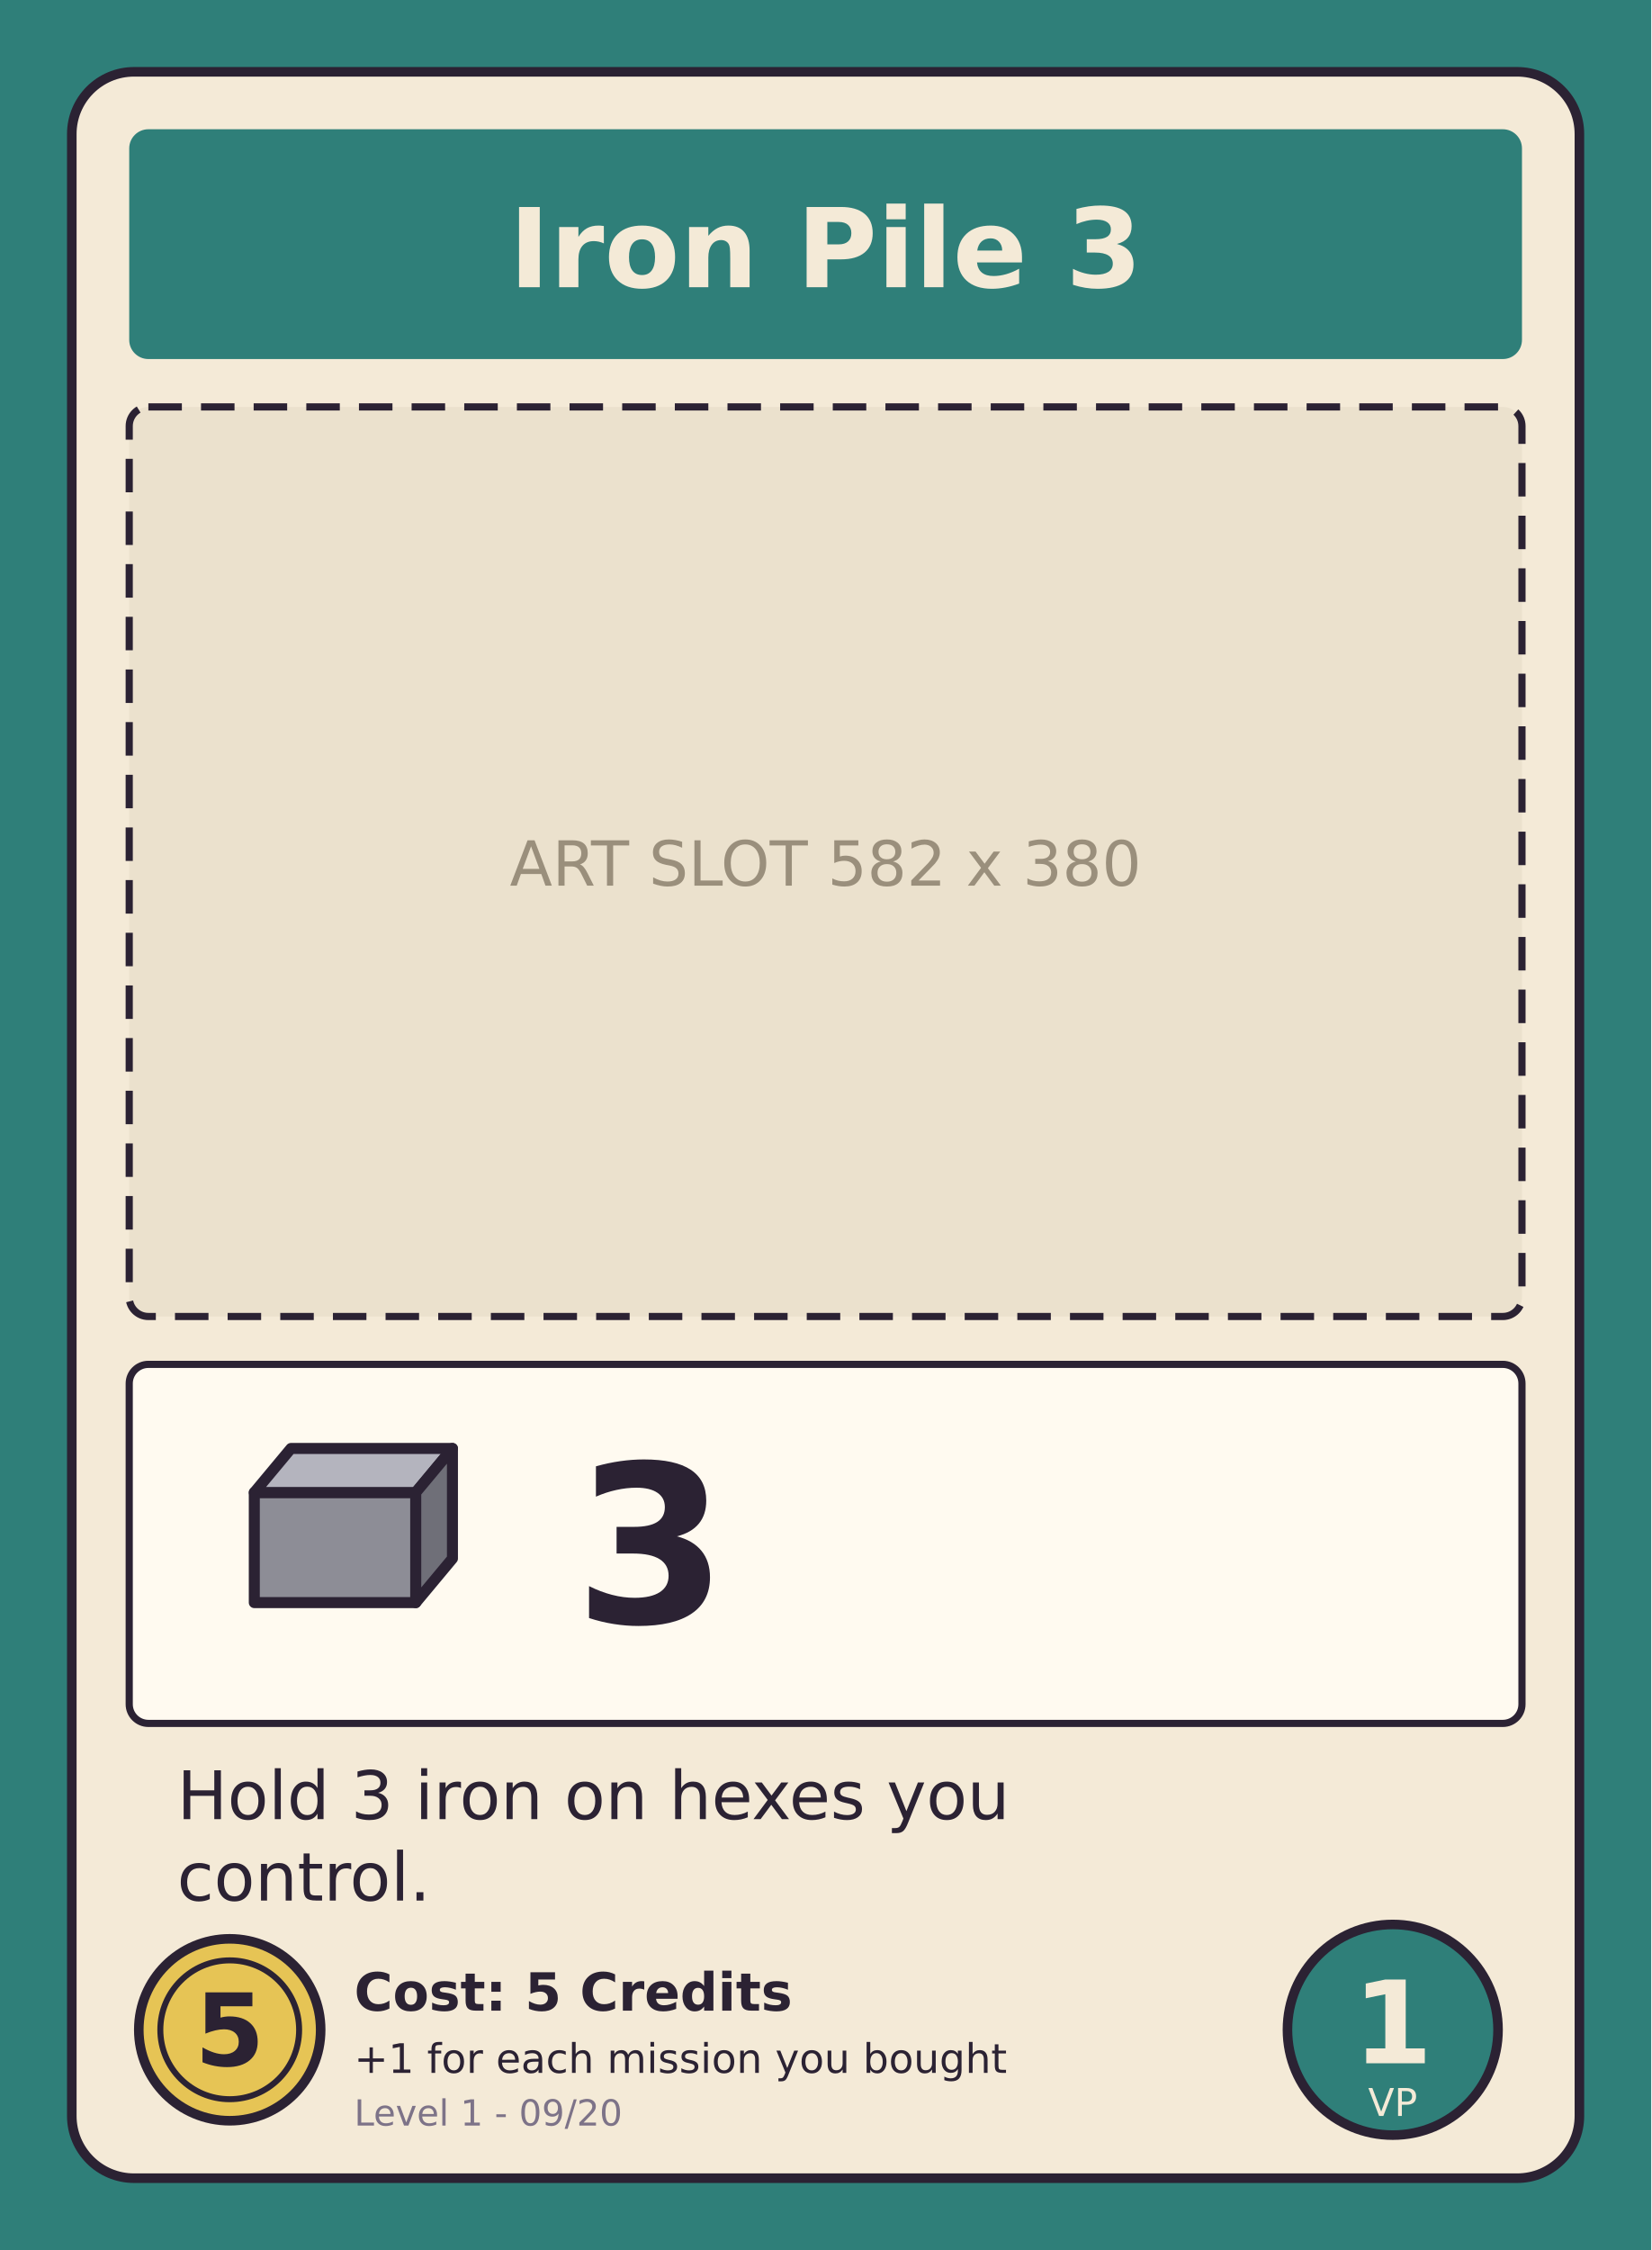
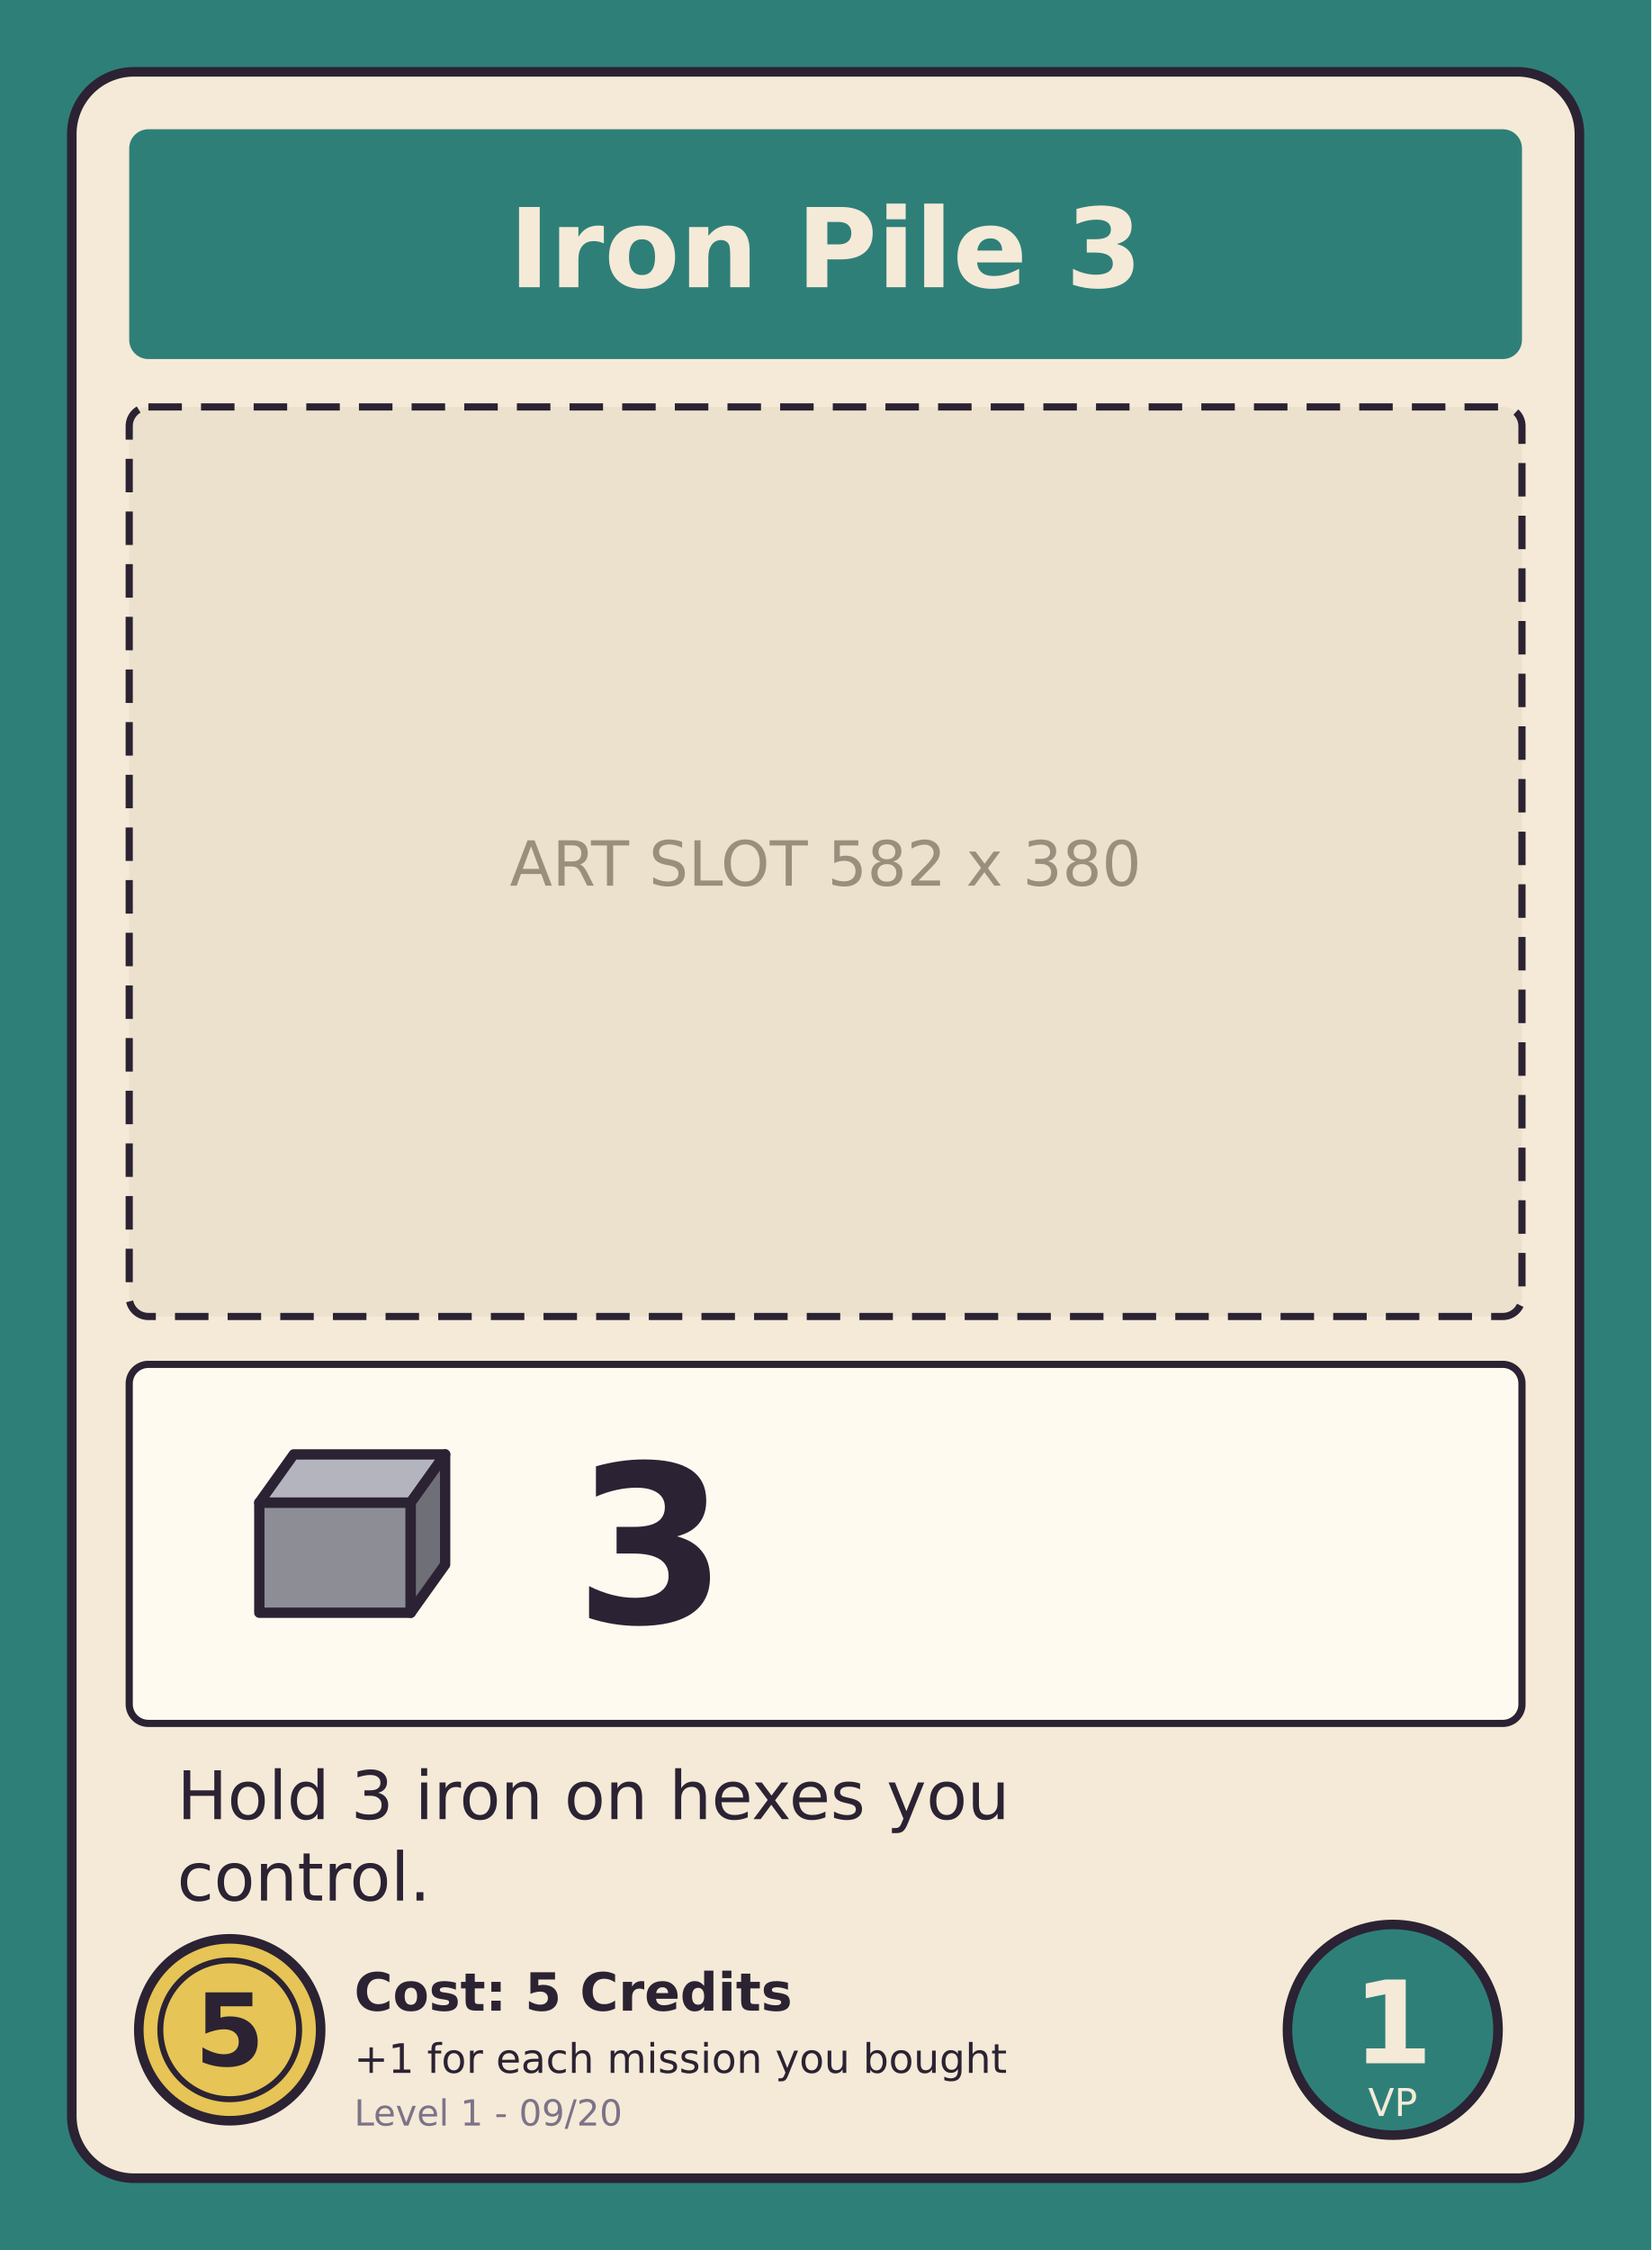
<svg xmlns="http://www.w3.org/2000/svg" viewBox="0 0 690 940" width="69.0mm" height="94.0mm" font-family="DejaVu Sans, Arial, sans-serif">
  <rect id="bleed" x="0" y="0" width="690" height="940" fill="#2f7f79" />
  <rect id="trim" x="30" y="30" width="630" height="880" rx="26" fill="#f4ead7" stroke="#2b2233" stroke-width="4" />
  <rect x="54" y="54" width="582" height="96" rx="8" fill="#2f7f79" />
  <text x="345.0" y="120" text-anchor="middle" font-size="46" font-weight="bold" fill="#f4ead7">Iron Pile 3</text>
  <g id="art-slot">
    <rect x="54" y="170" width="582" height="380" rx="8" fill="#ebe1cd" stroke="#2b2233" stroke-width="3" stroke-dasharray="14 8" />
    <text class="placeholder" x="345.0" y="370" text-anchor="middle" font-size="26" fill="#9a8f7c">ART SLOT 582 x 380</text>
  </g>
  <rect x="54" y="570" width="582" height="150" rx="8" fill="#fffaf0" stroke="#2b2233" stroke-width="3" />
-   <g transform="translate(140,645) scale(1.533333)" stroke="#2b2233" stroke-width="3" stroke-linejoin="round" fill="none">
-     <rect x="-22" y="-14" width="44" height="30" fill="#8d8d96" />
-     <path d="M-22 -14 L-12 -26 L32 -26 L22 -14 Z" fill="#b4b4be" />
-     <path d="M22 -14 L32 -26 L32 4 L22 16 Z" fill="#6f6f78" />
+   <g transform="translate(140.0,645.0) scale(1.438)" stroke="#2b2233" stroke-width="3" stroke-linejoin="round" stroke-linecap="round" fill="none">
+     <rect x="-22" y="-12" width="44" height="32" fill="#8d8d96" />
+     <path d="M-22 -12 L-12 -26 L32 -26 L22 -12 Z" fill="#b4b4be" />
+     <path d="M22 -12 L32 -26 L32 6 L22 20 Z" fill="#6f6f78" />
  </g>
  <text x="240" y="678" font-size="92" font-weight="bold" fill="#2b2233">3</text>
  <text x="74" y="760" font-size="28" fill="#2b2233">Hold 3 iron on hexes you</text>
  <text x="74" y="794" font-size="28" fill="#2b2233">control.</text>
  <g id="cost">
    <circle cx="96" cy="848" r="38" fill="#e6c455" stroke="#2b2233" stroke-width="4" />
    <circle cx="96" cy="848" r="29" fill="none" stroke="#2b2233" stroke-width="2.5" />
    <text x="96" y="863" text-anchor="middle" font-size="42" font-weight="bold" fill="#2b2233">5</text>
  </g>
  <text x="148" y="840" font-size="22" font-weight="bold" fill="#2b2233">Cost: 5 Credits</text>
  <text x="148" y="866" font-size="17" fill="#2b2233">+1 for each mission you bought</text>
  <text x="148" y="888" font-size="15" fill="#7d7388">Level 1  -  09/20</text>
  <circle cx="582" cy="848" r="44" fill="#2f7f79" stroke="#2b2233" stroke-width="4" />
  <text x="582" y="862" text-anchor="middle" font-size="48" font-weight="bold" fill="#f4ead7">1</text>
  <text x="582" y="884" text-anchor="middle" font-size="16" fill="#f4ead7">VP</text>
</svg>
